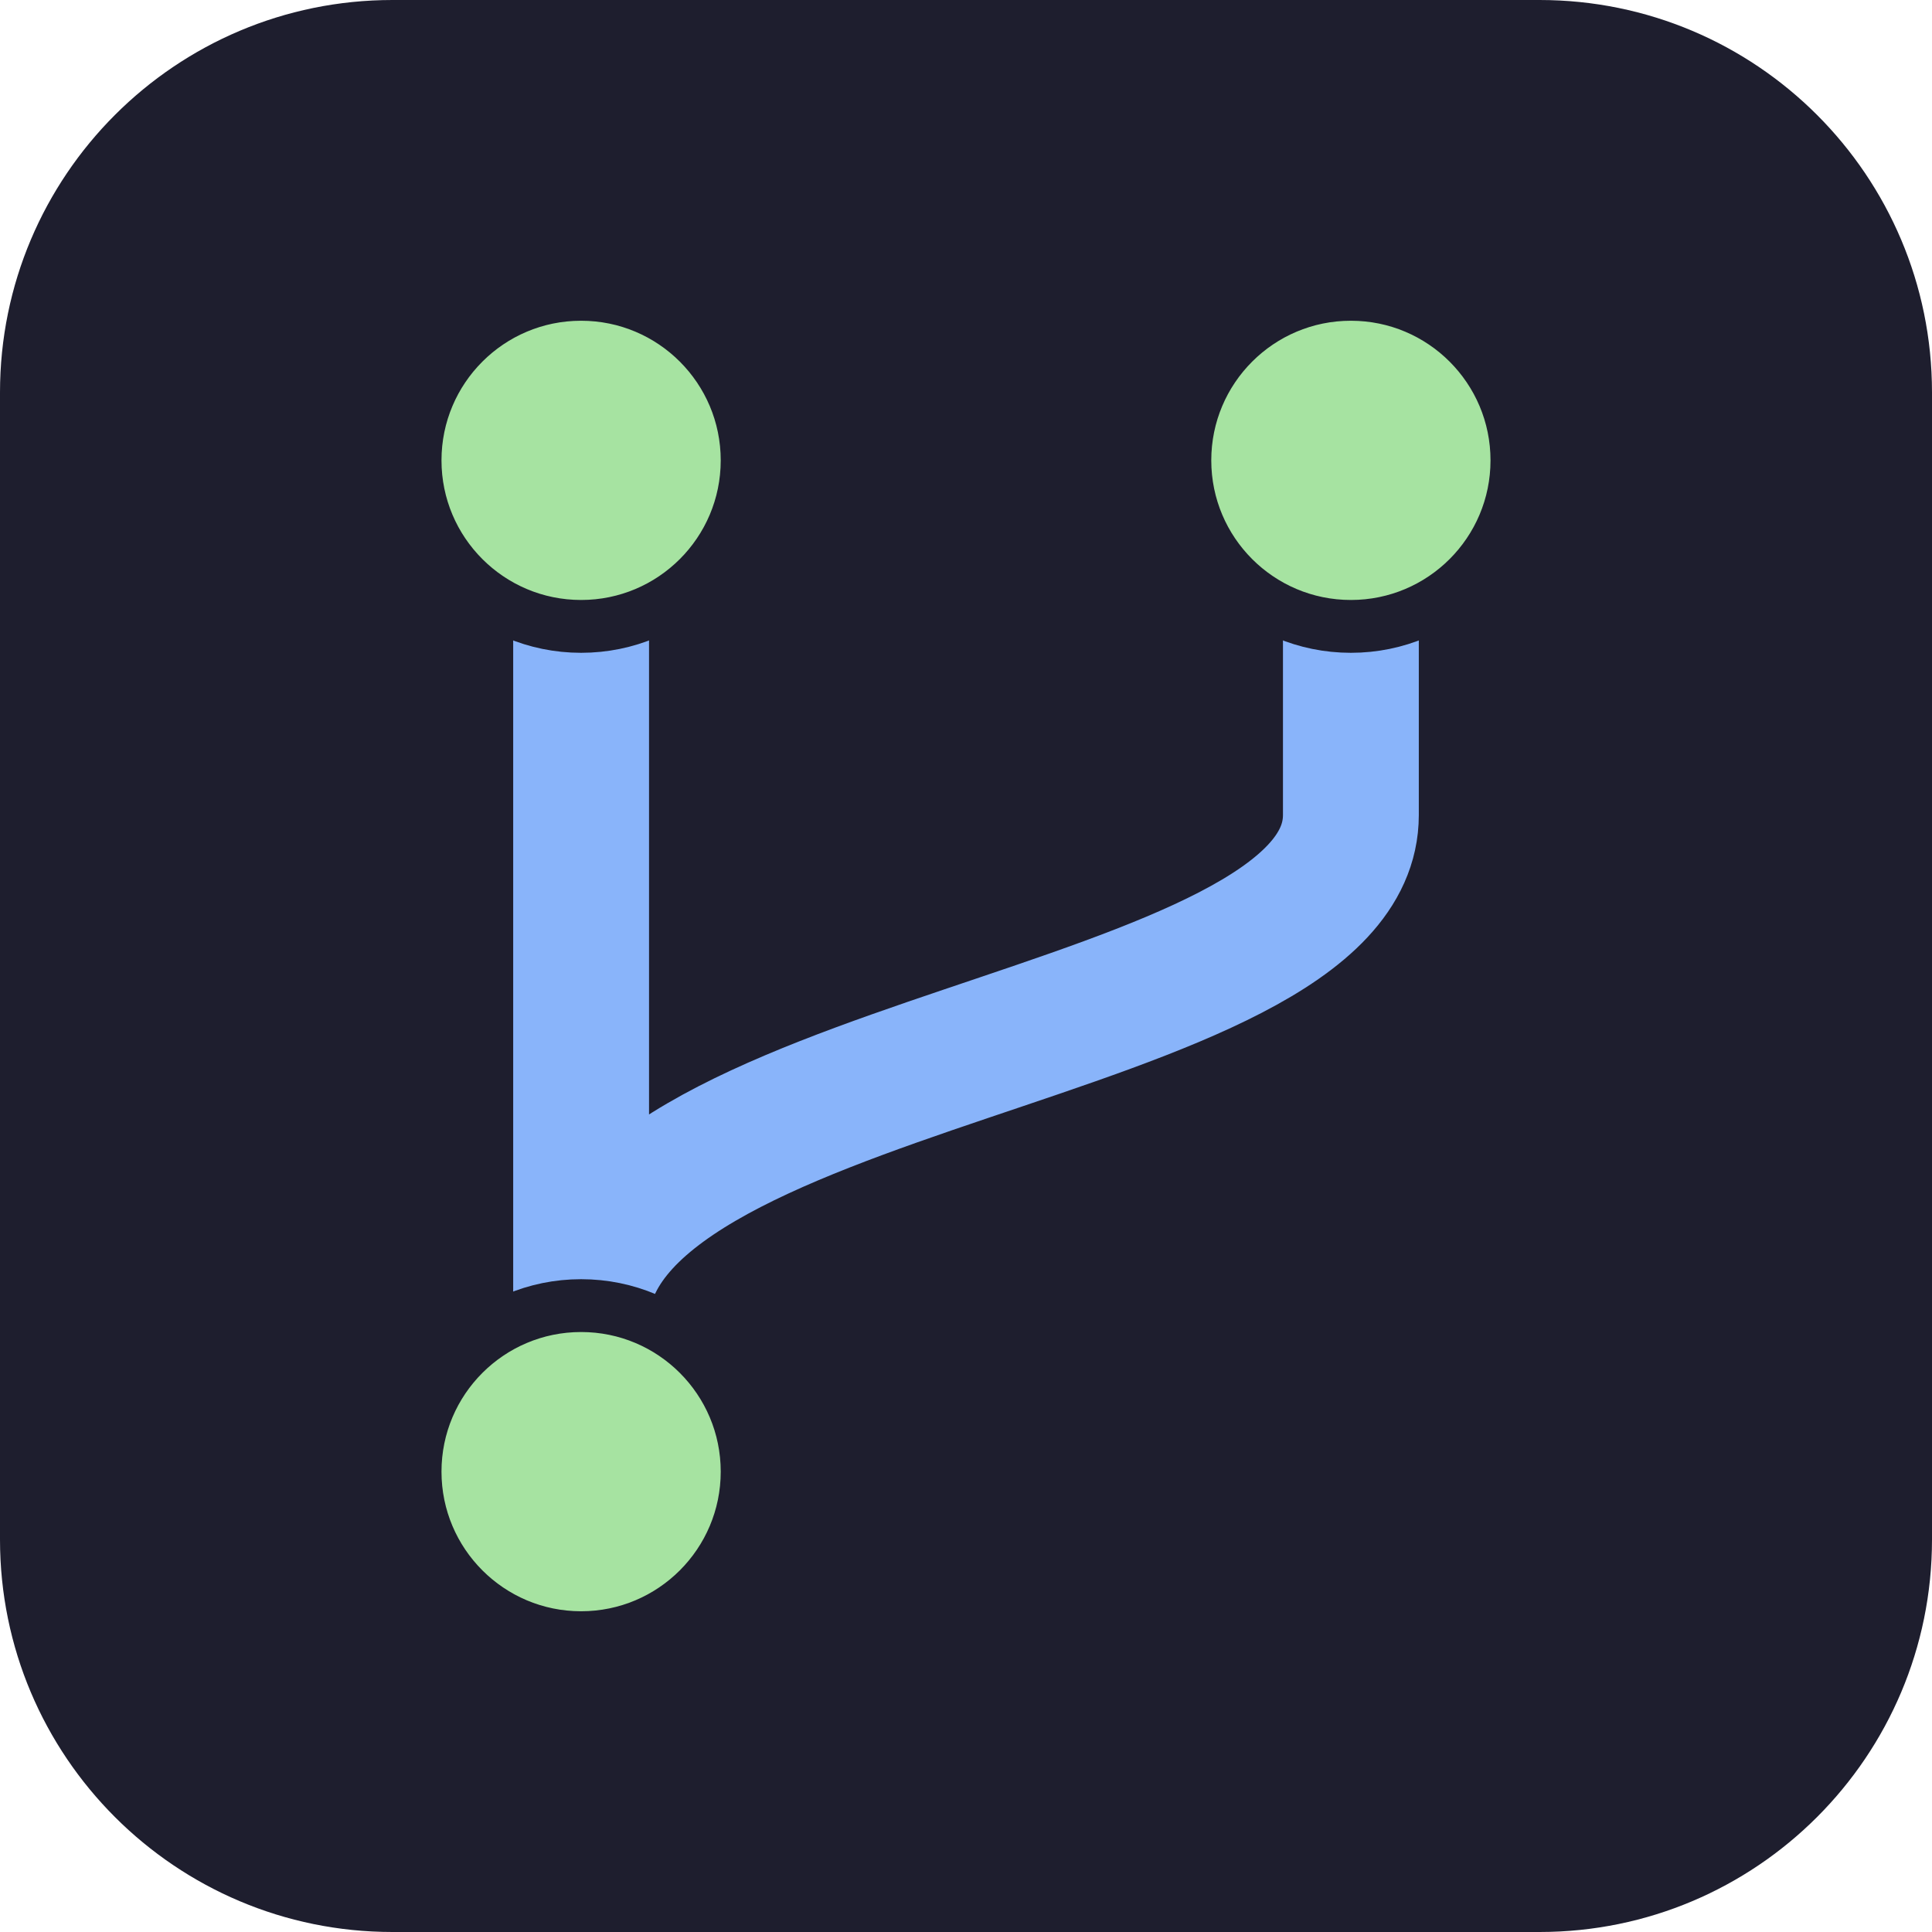
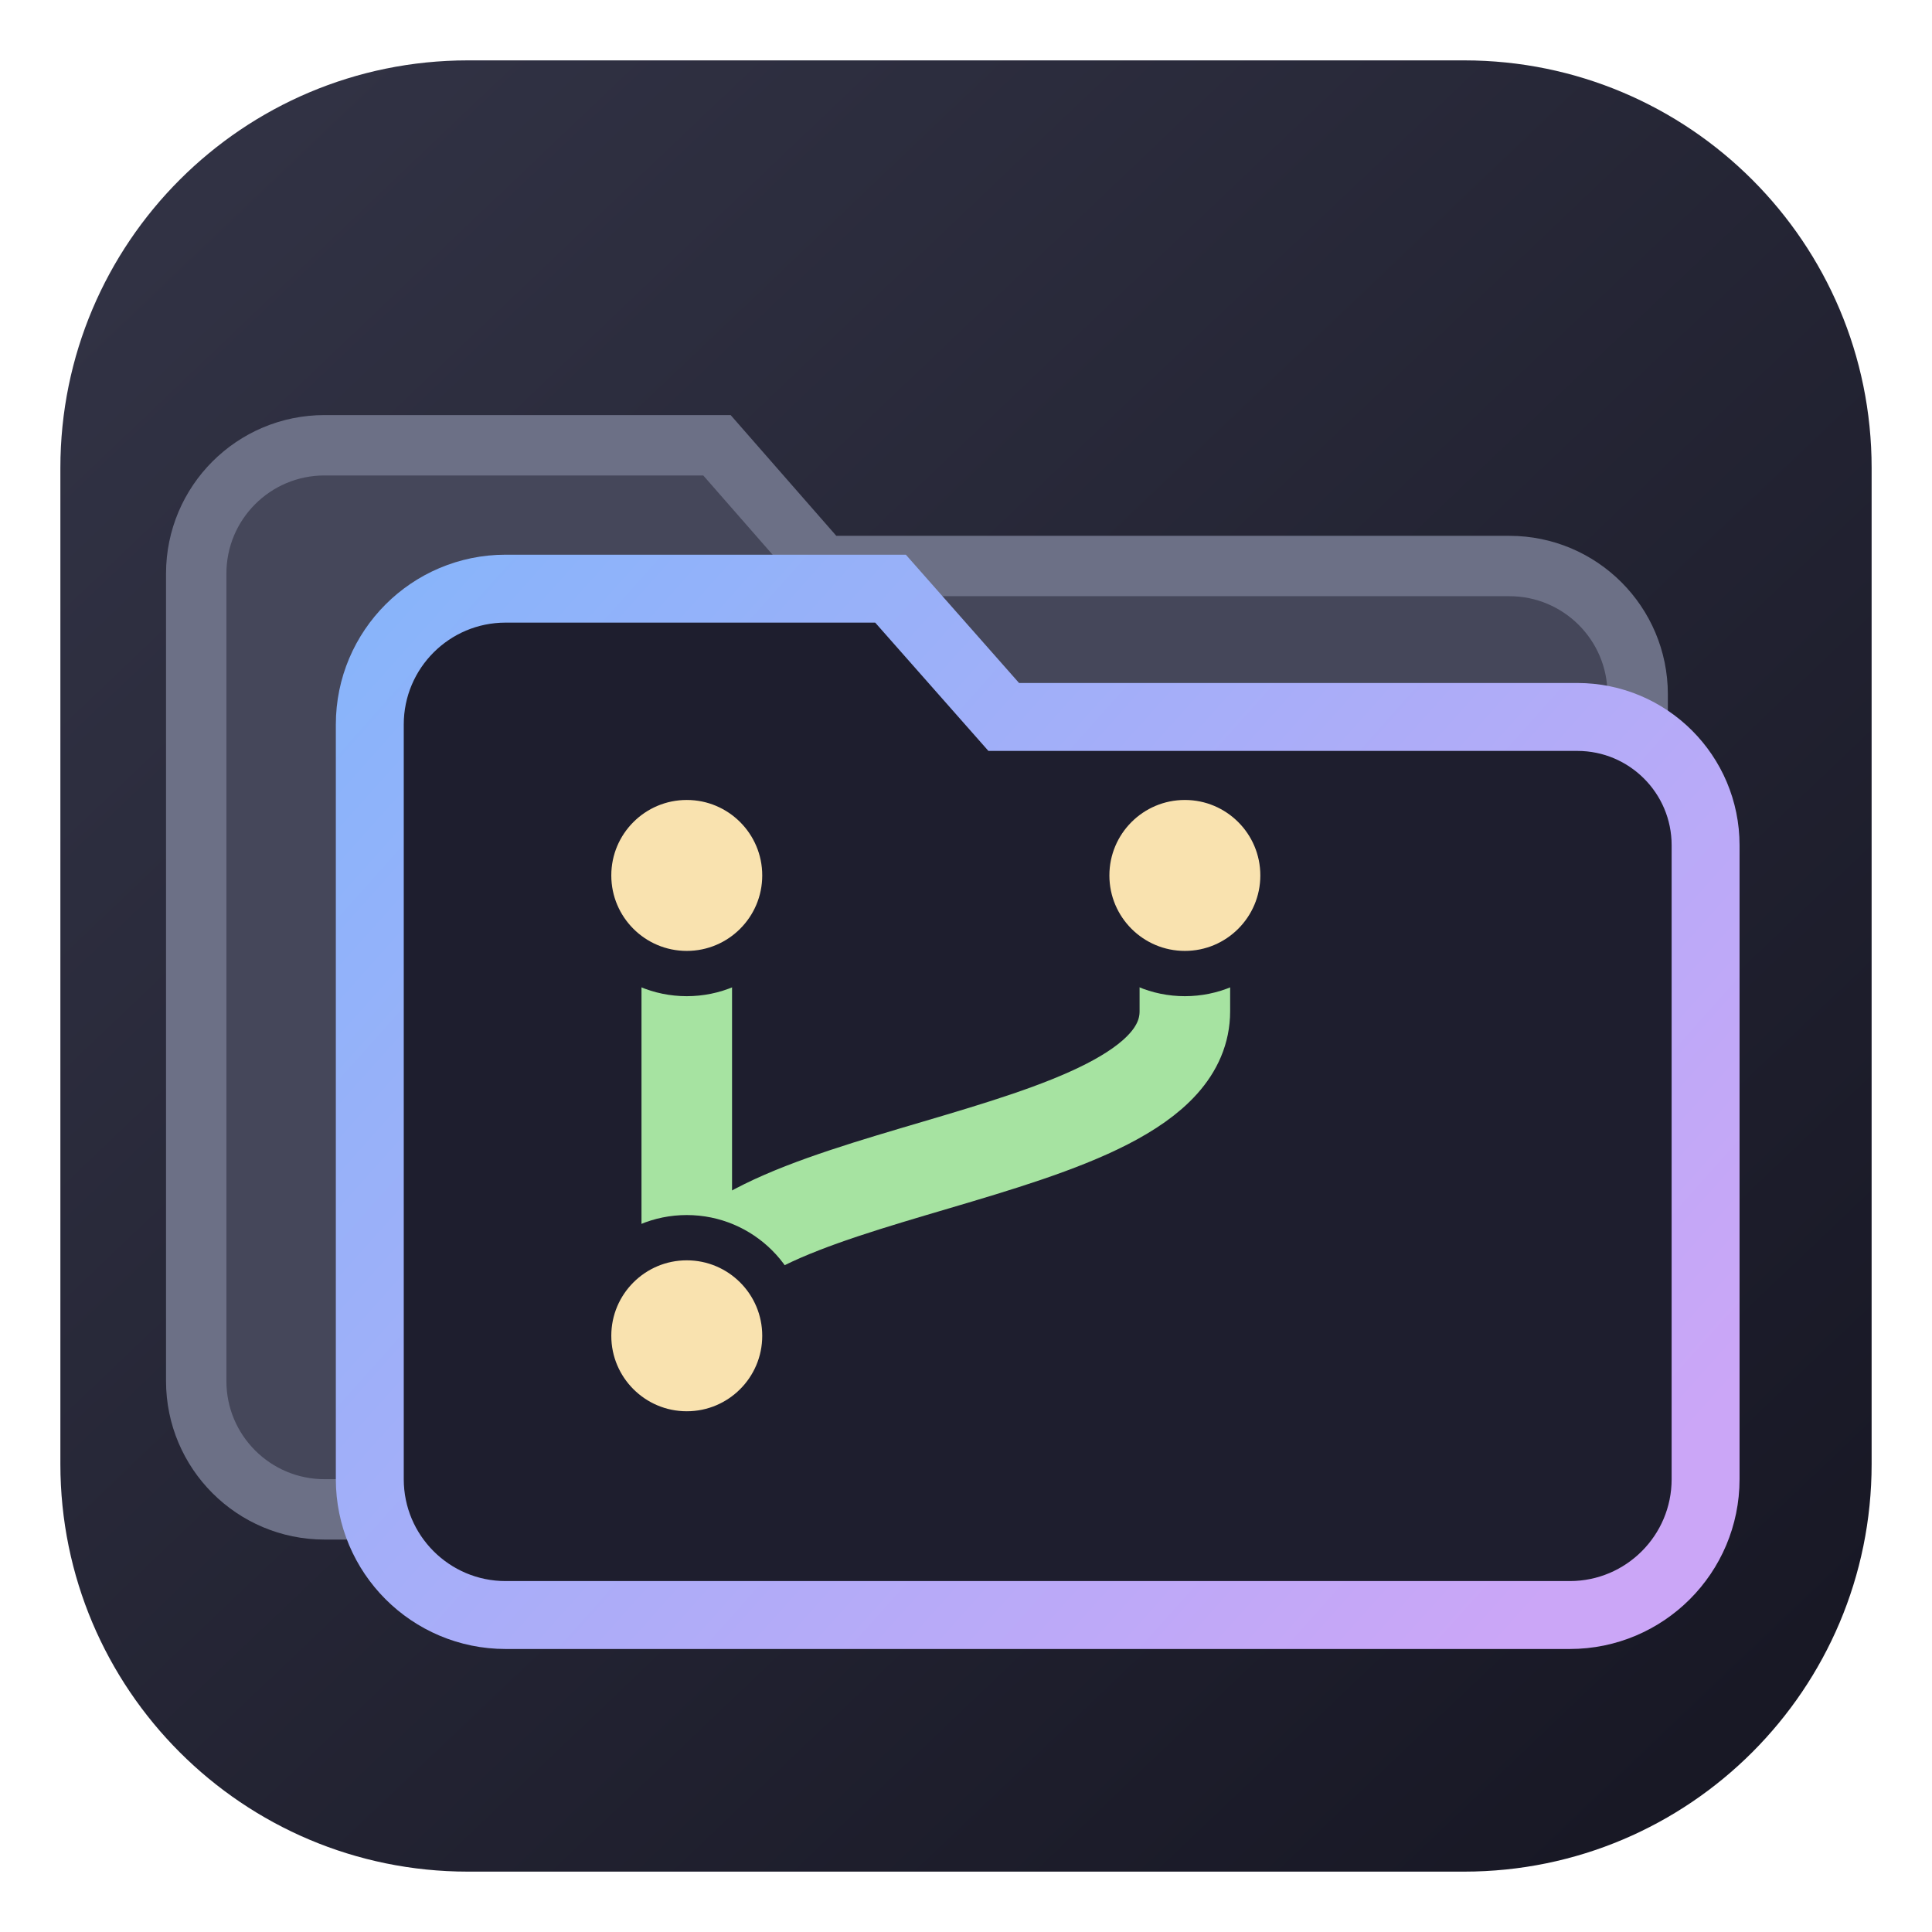
<svg xmlns="http://www.w3.org/2000/svg" width="256" height="256" viewBox="0 0 256 256">
-   <rect width="256" height="256" rx="52" fill="#1e1e2e" />
-   <path d="M77 61v134m102-134v47c0 30-102 32-102 67" fill="none" stroke="#89b4fa" stroke-width="18" />
-   <g fill="#a6e3a1" stroke="#1e1e2e" stroke-width="7">
-     <circle cx="77" cy="61" r="22" />
-     <circle cx="179" cy="61" r="22" />
-     <circle cx="77" cy="195" r="22" />
+   <defs>
+     <linearGradient id="bg" x1="28" y1="24" x2="226" y2="232" gradientUnits="userSpaceOnUse">
+       <stop stop-color="#313244" />
+       <stop offset="1" stop-color="#181825" />
+     </linearGradient>
+     <linearGradient id="edge" x1="62" y1="70" x2="212" y2="204" gradientUnits="userSpaceOnUse">
+       <stop stop-color="#89b4fa" />
+       <stop offset="1" stop-color="#cba6f7" />
+     </linearGradient>
+   </defs>
+   <rect x="8" y="8" width="240" height="240" rx="54" fill="url(#bg)" />
+   <path d="M43 59h52l14 16h91a17 17 0 0 1 17 17v91a17 17 0 0 1-17 17H43a17 17 0 0 1-17-17V76a17 17 0 0 1 17-17Z" fill="#45475a" stroke="#6c7086" stroke-width="8" />
+   <path d="M67 78h51l15 17h76a17 17 0 0 1 17 17v84a18 18 0 0 1-18 18H67a18 18 0 0 1-18-18V96a18 18 0 0 1 18-18Z" fill="#1e1e2e" stroke="url(#edge)" stroke-width="9" />
+   <path d="M91 116v58m66-58v18c0 21-66 20-66 40" fill="none" stroke="#a6e3a1" stroke-width="12" stroke-linecap="round" />
+   <g fill="#f9e2af" stroke="#1e1e2e" stroke-width="6">
+     <circle cx="91" cy="116" r="13" />
+     <circle cx="157" cy="116" r="13" />
+     <circle cx="91" cy="177" r="13" />
  </g>
</svg>
